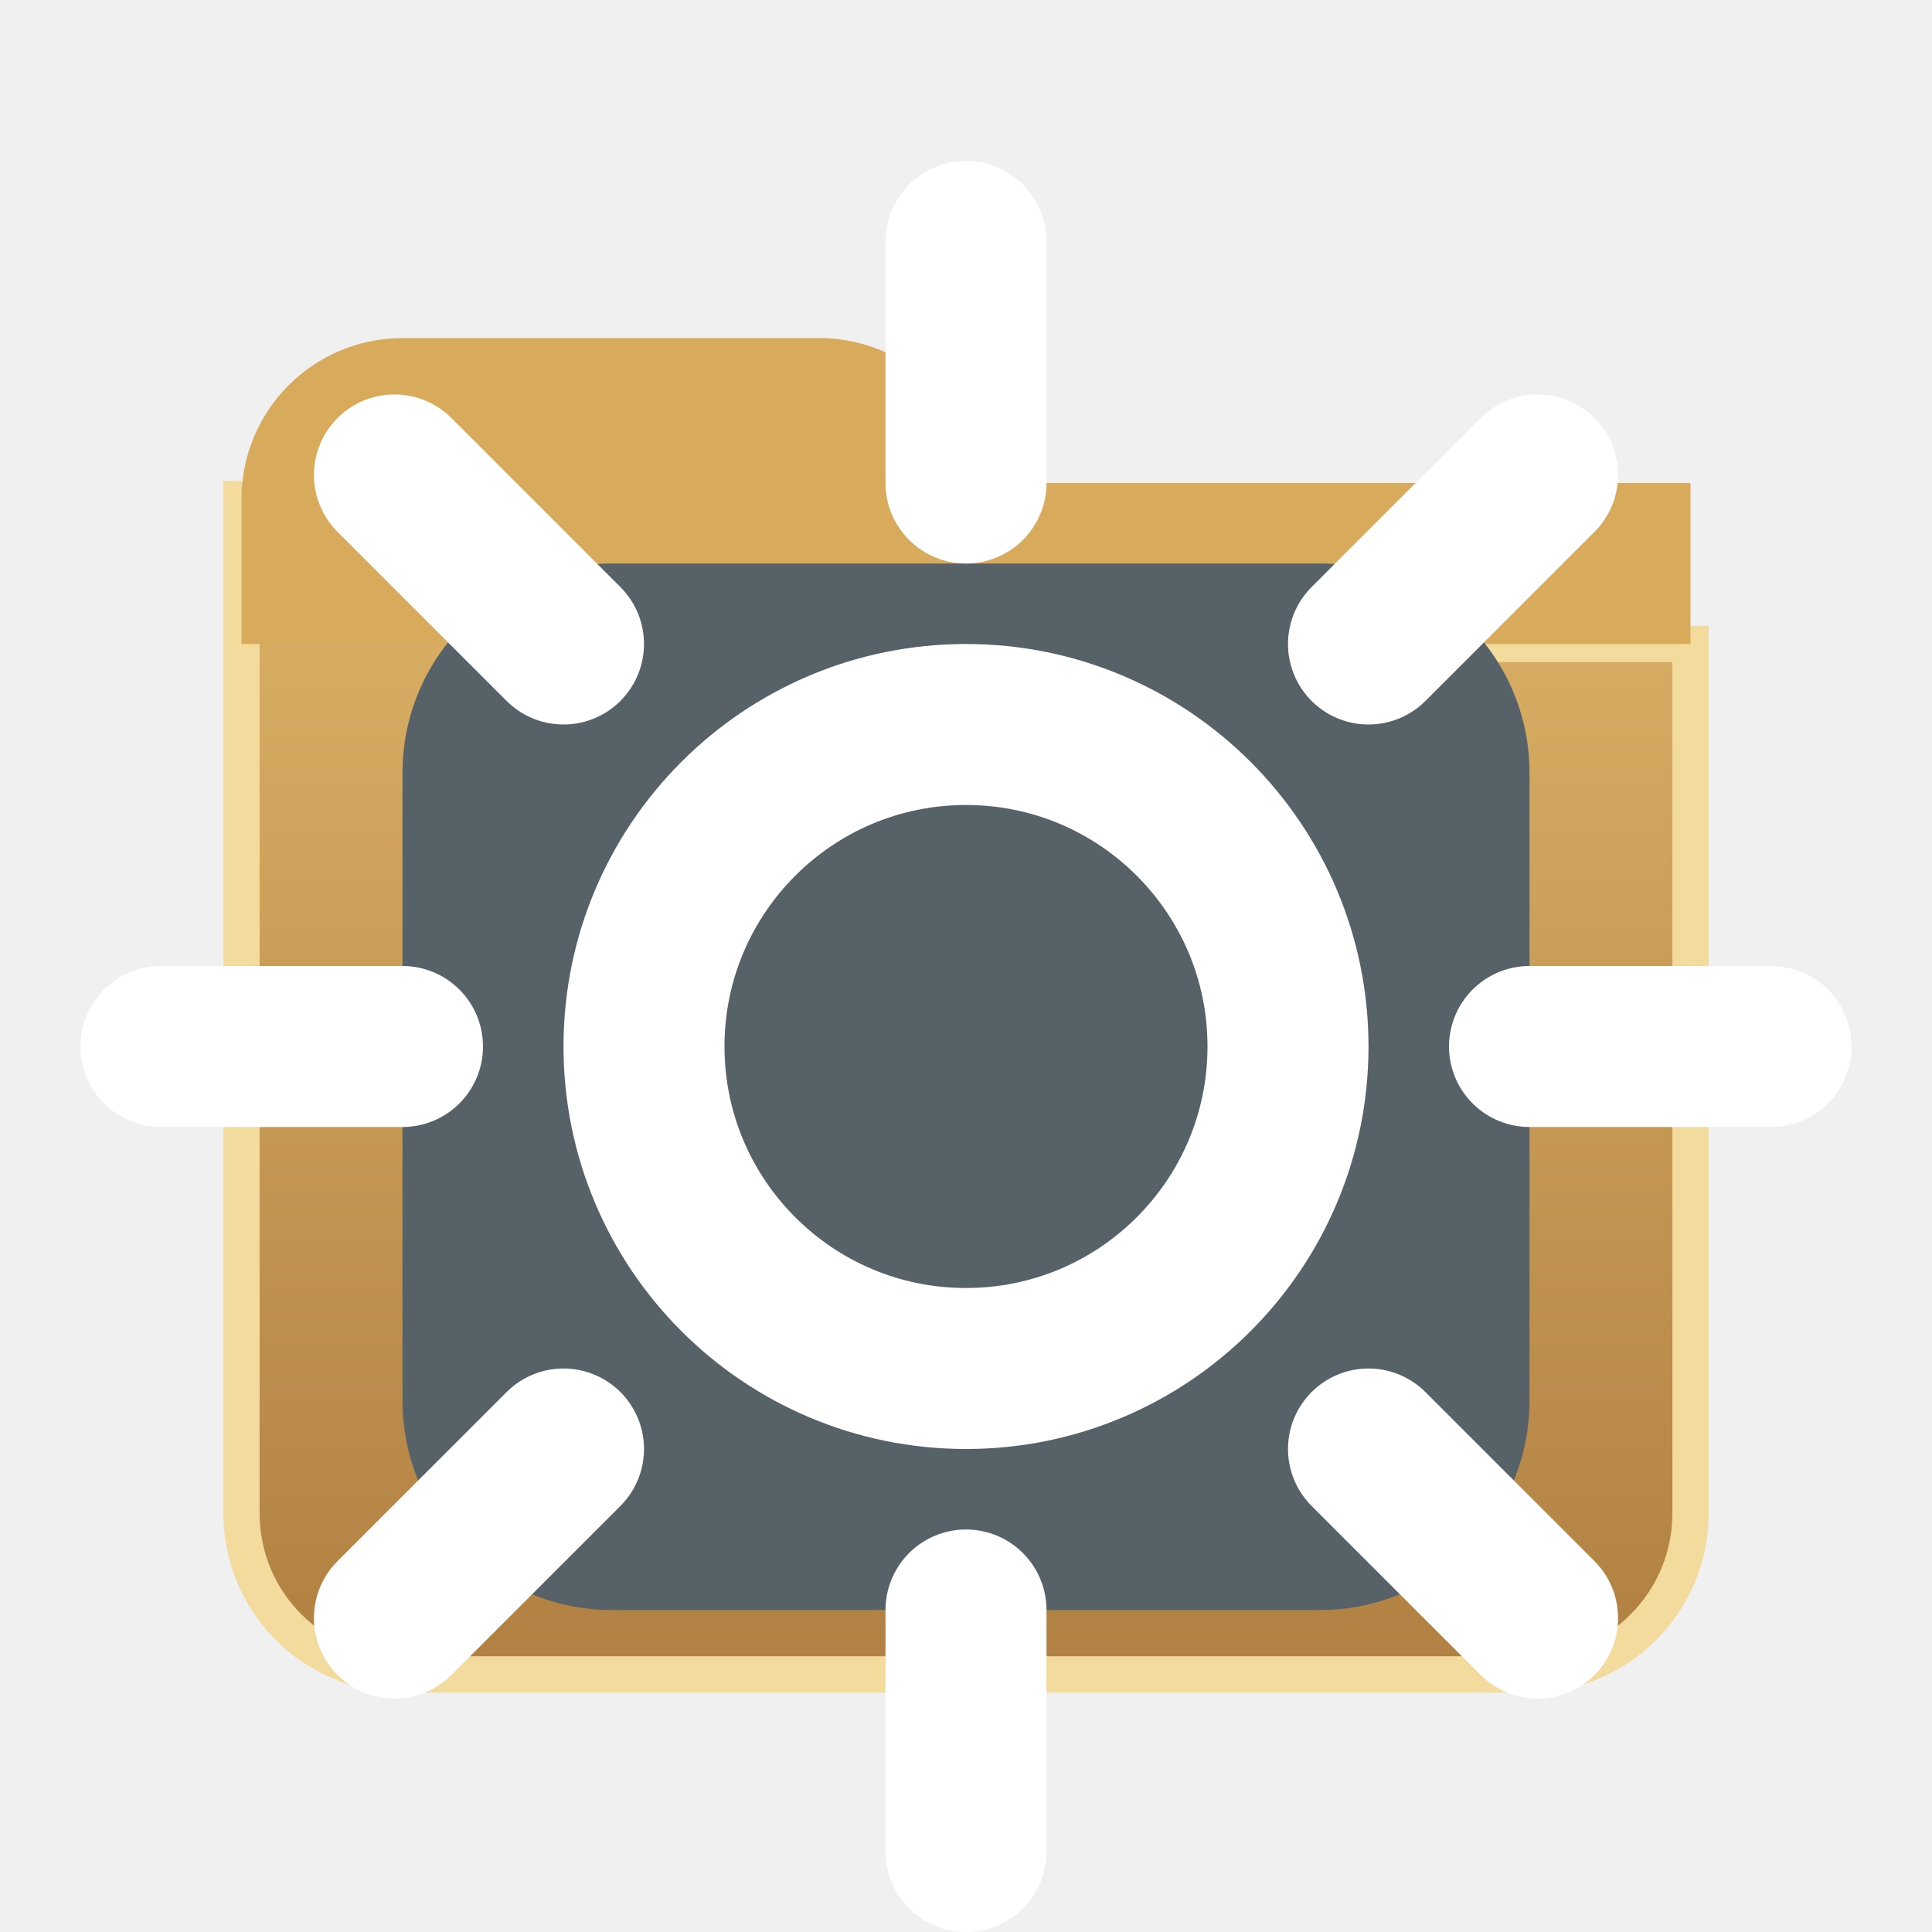
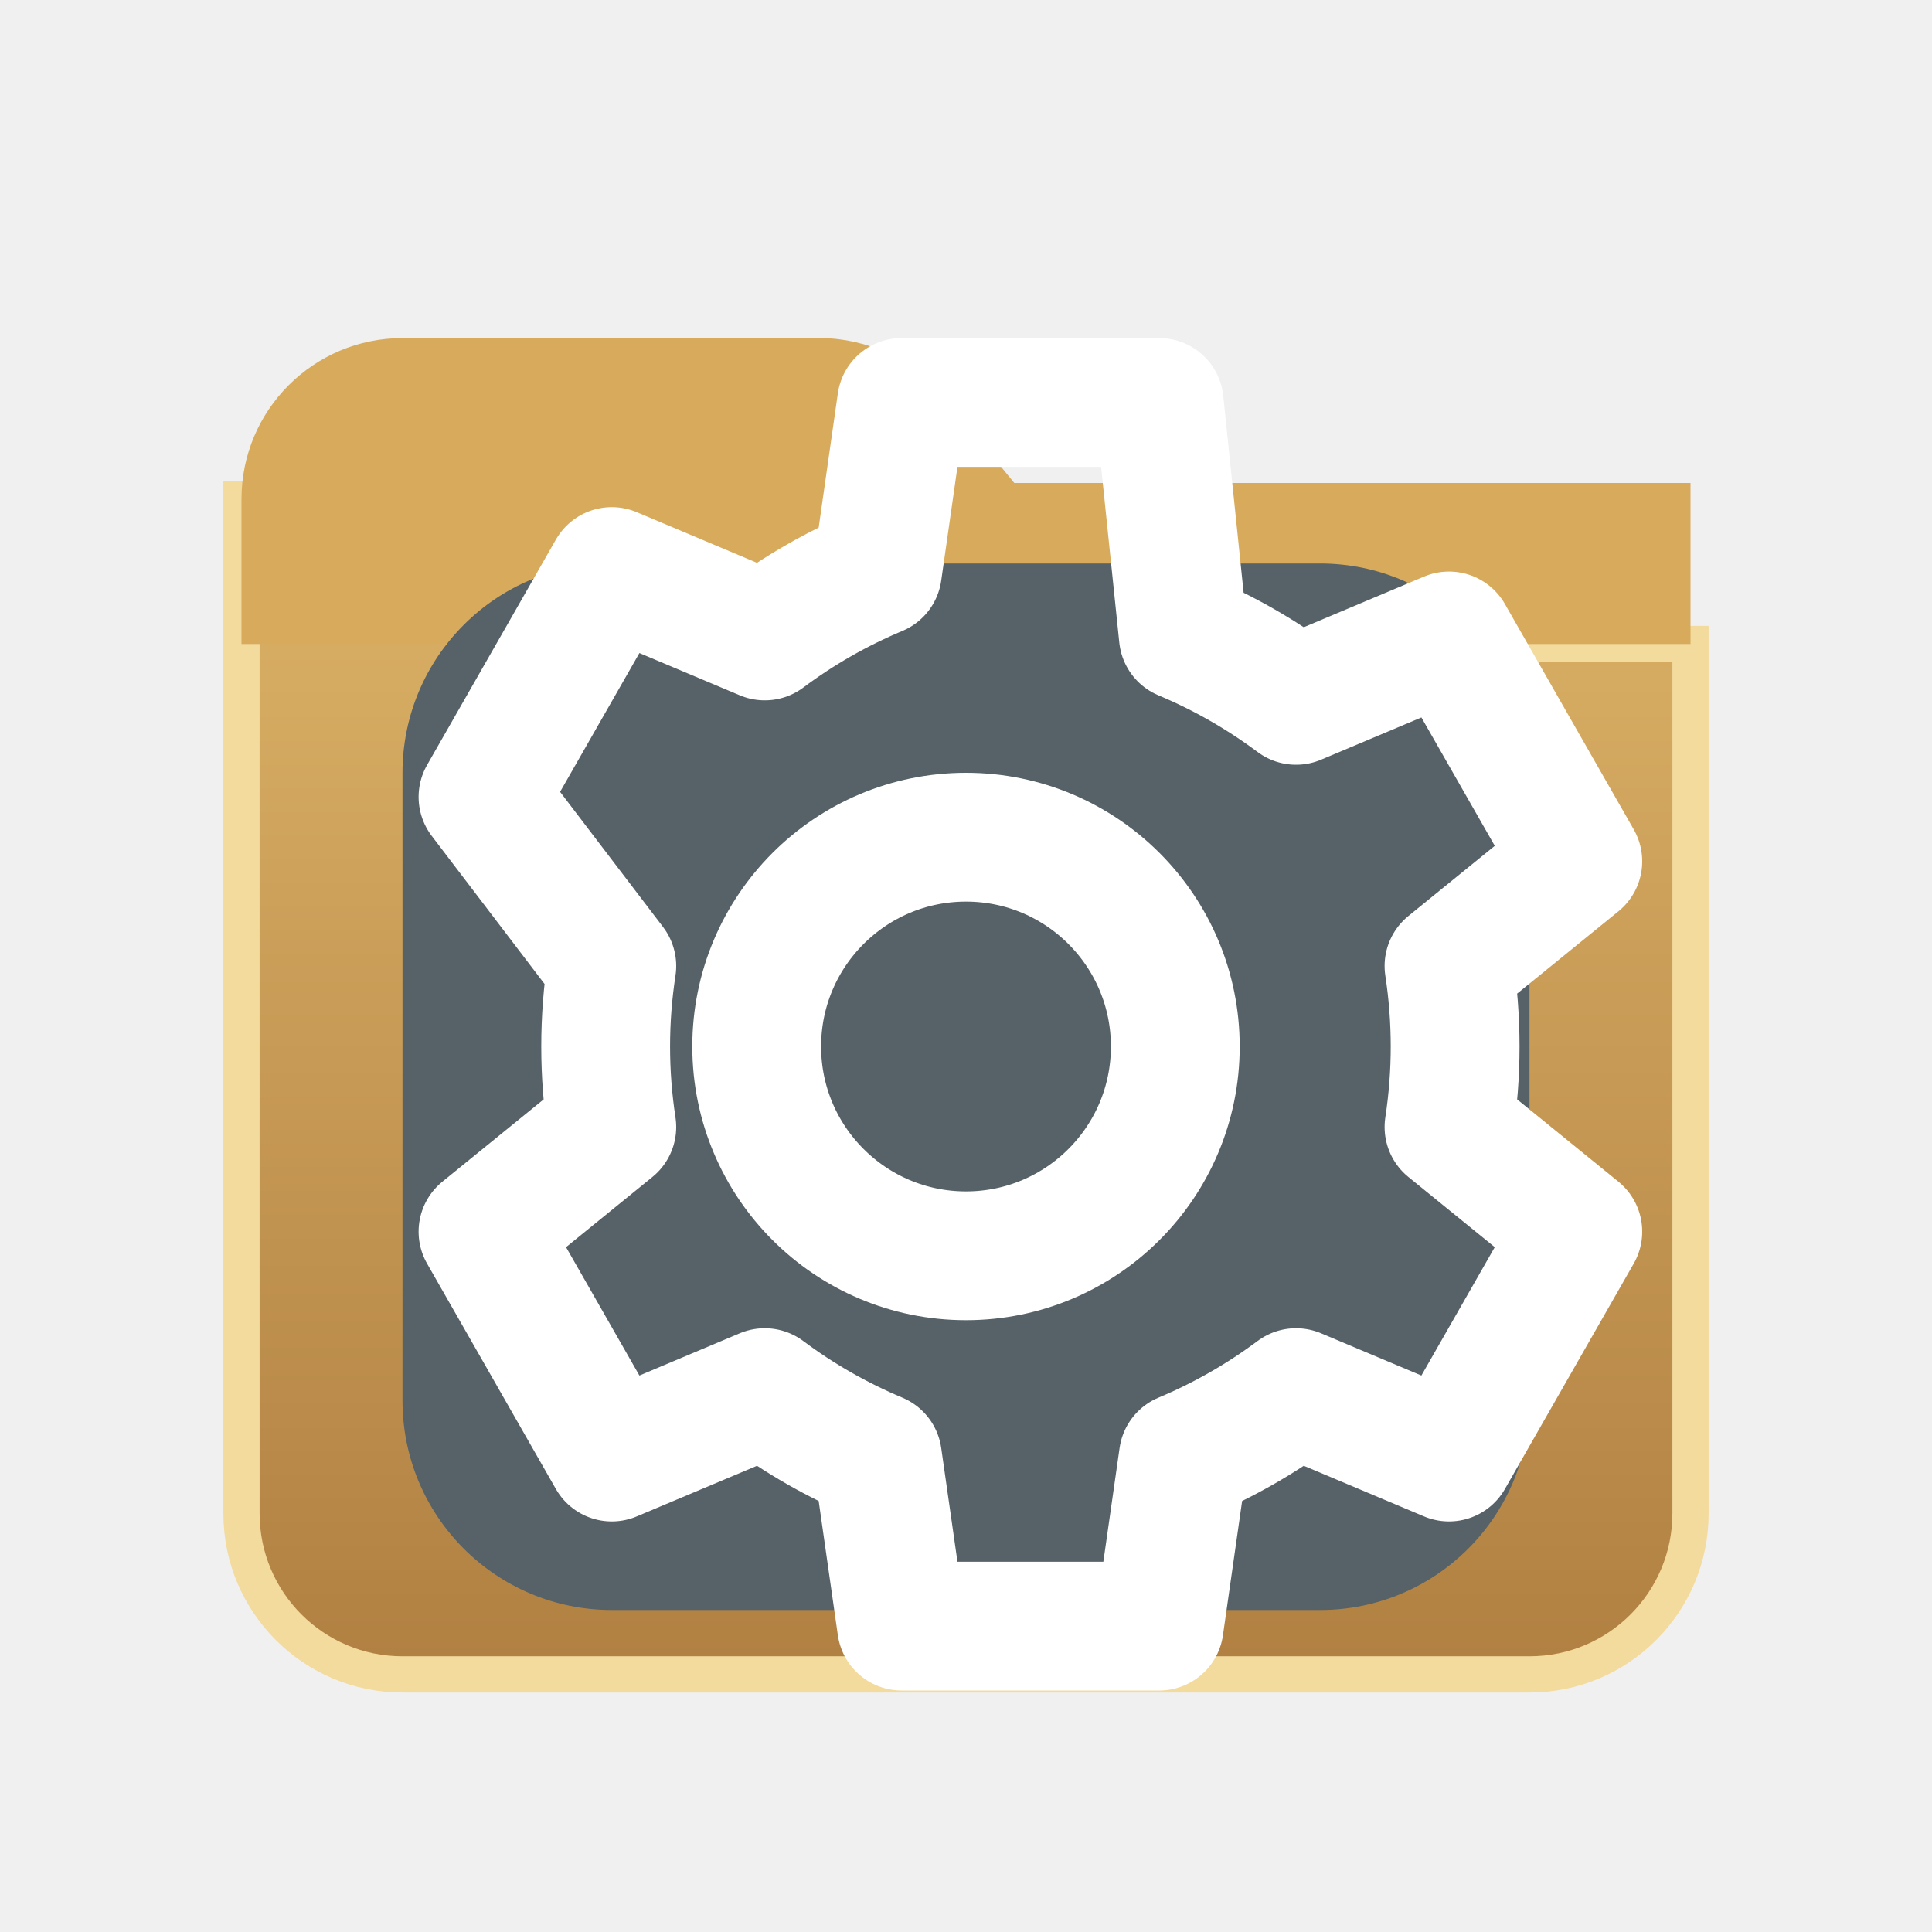
<svg xmlns="http://www.w3.org/2000/svg" width="256" height="256" viewBox="0 0 24 24" role="img" aria-label="Settings">
  <defs>
    <linearGradient id="folderGold" x1="0" y1="2" x2="0" y2="22" gradientUnits="userSpaceOnUse">
      <stop stop-color="#E8C071" />
      <stop offset="1" stop-color="#AD7C3F" />
    </linearGradient>
  </defs>
  <path d="M3 6.2h7.2l1.4 1.8H21v10.8a2 2 0 0 1-2 2H5a2 2 0 0 1-2-2z" fill="url(#folderGold)" stroke="#F3DA9D" stroke-width=".45" />
  <path d="M3 6.2A2 2 0 0 1 5 4.2h5.2a2 2 0 0 1 1.5.7L12.6 6H21v2H3z" fill="#D8AA5C" />
  <g transform="translate(0 1)" stroke-linecap="round" stroke-linejoin="round">
    <rect x="5" y="6" width="14" height="13" rx="2.6" fill="#566267" />
-     <path d="M12 8a4 4 0 1 1 0 8 4 4 0 0 1 0-8z" fill="none" stroke="#ffffff" stroke-width="2" />
-     <path d="M12 2v3M12 19v3M4.9 4.9 7 7M17 17l2.1 2.1M2 12h3M19 12h3M4.9 19.1 7 17M17 7l2.1-2.1" fill="none" stroke="#ffffff" stroke-width="2" stroke-linecap="round" />
+     <path d="M12 9.4a2.6 2.6 0 1 0 0 5.2 2.6 2.6 0 0 0 0-5.2z" fill="none" stroke="#ffffff" stroke-width="1.6" />
+     <path d="M18 13a6.6 6.6 0 0 0 0-2l1.6-1.3-1.6-2.8-1.9.8a6.6 6.6 0 0 0-1.4-.8L14.4 4h-3.2l-.3 2.1a6.6 6.6 0 0 0-1.4.8l-1.9-.8-1.6 2.8L7.6 11a6.6 6.6 0 0 0 0 2l-1.6 1.3 1.6 2.8 1.9-.8a6.6 6.6 0 0 0 1.4.8l.3 2.1h3.2l.3-2.1a6.6 6.6 0 0 0 1.4-.8l1.9.8 1.6-2.8z" fill="none" stroke="#ffffff" stroke-width="1.6" stroke-linejoin="round" />
  </g>
</svg>
